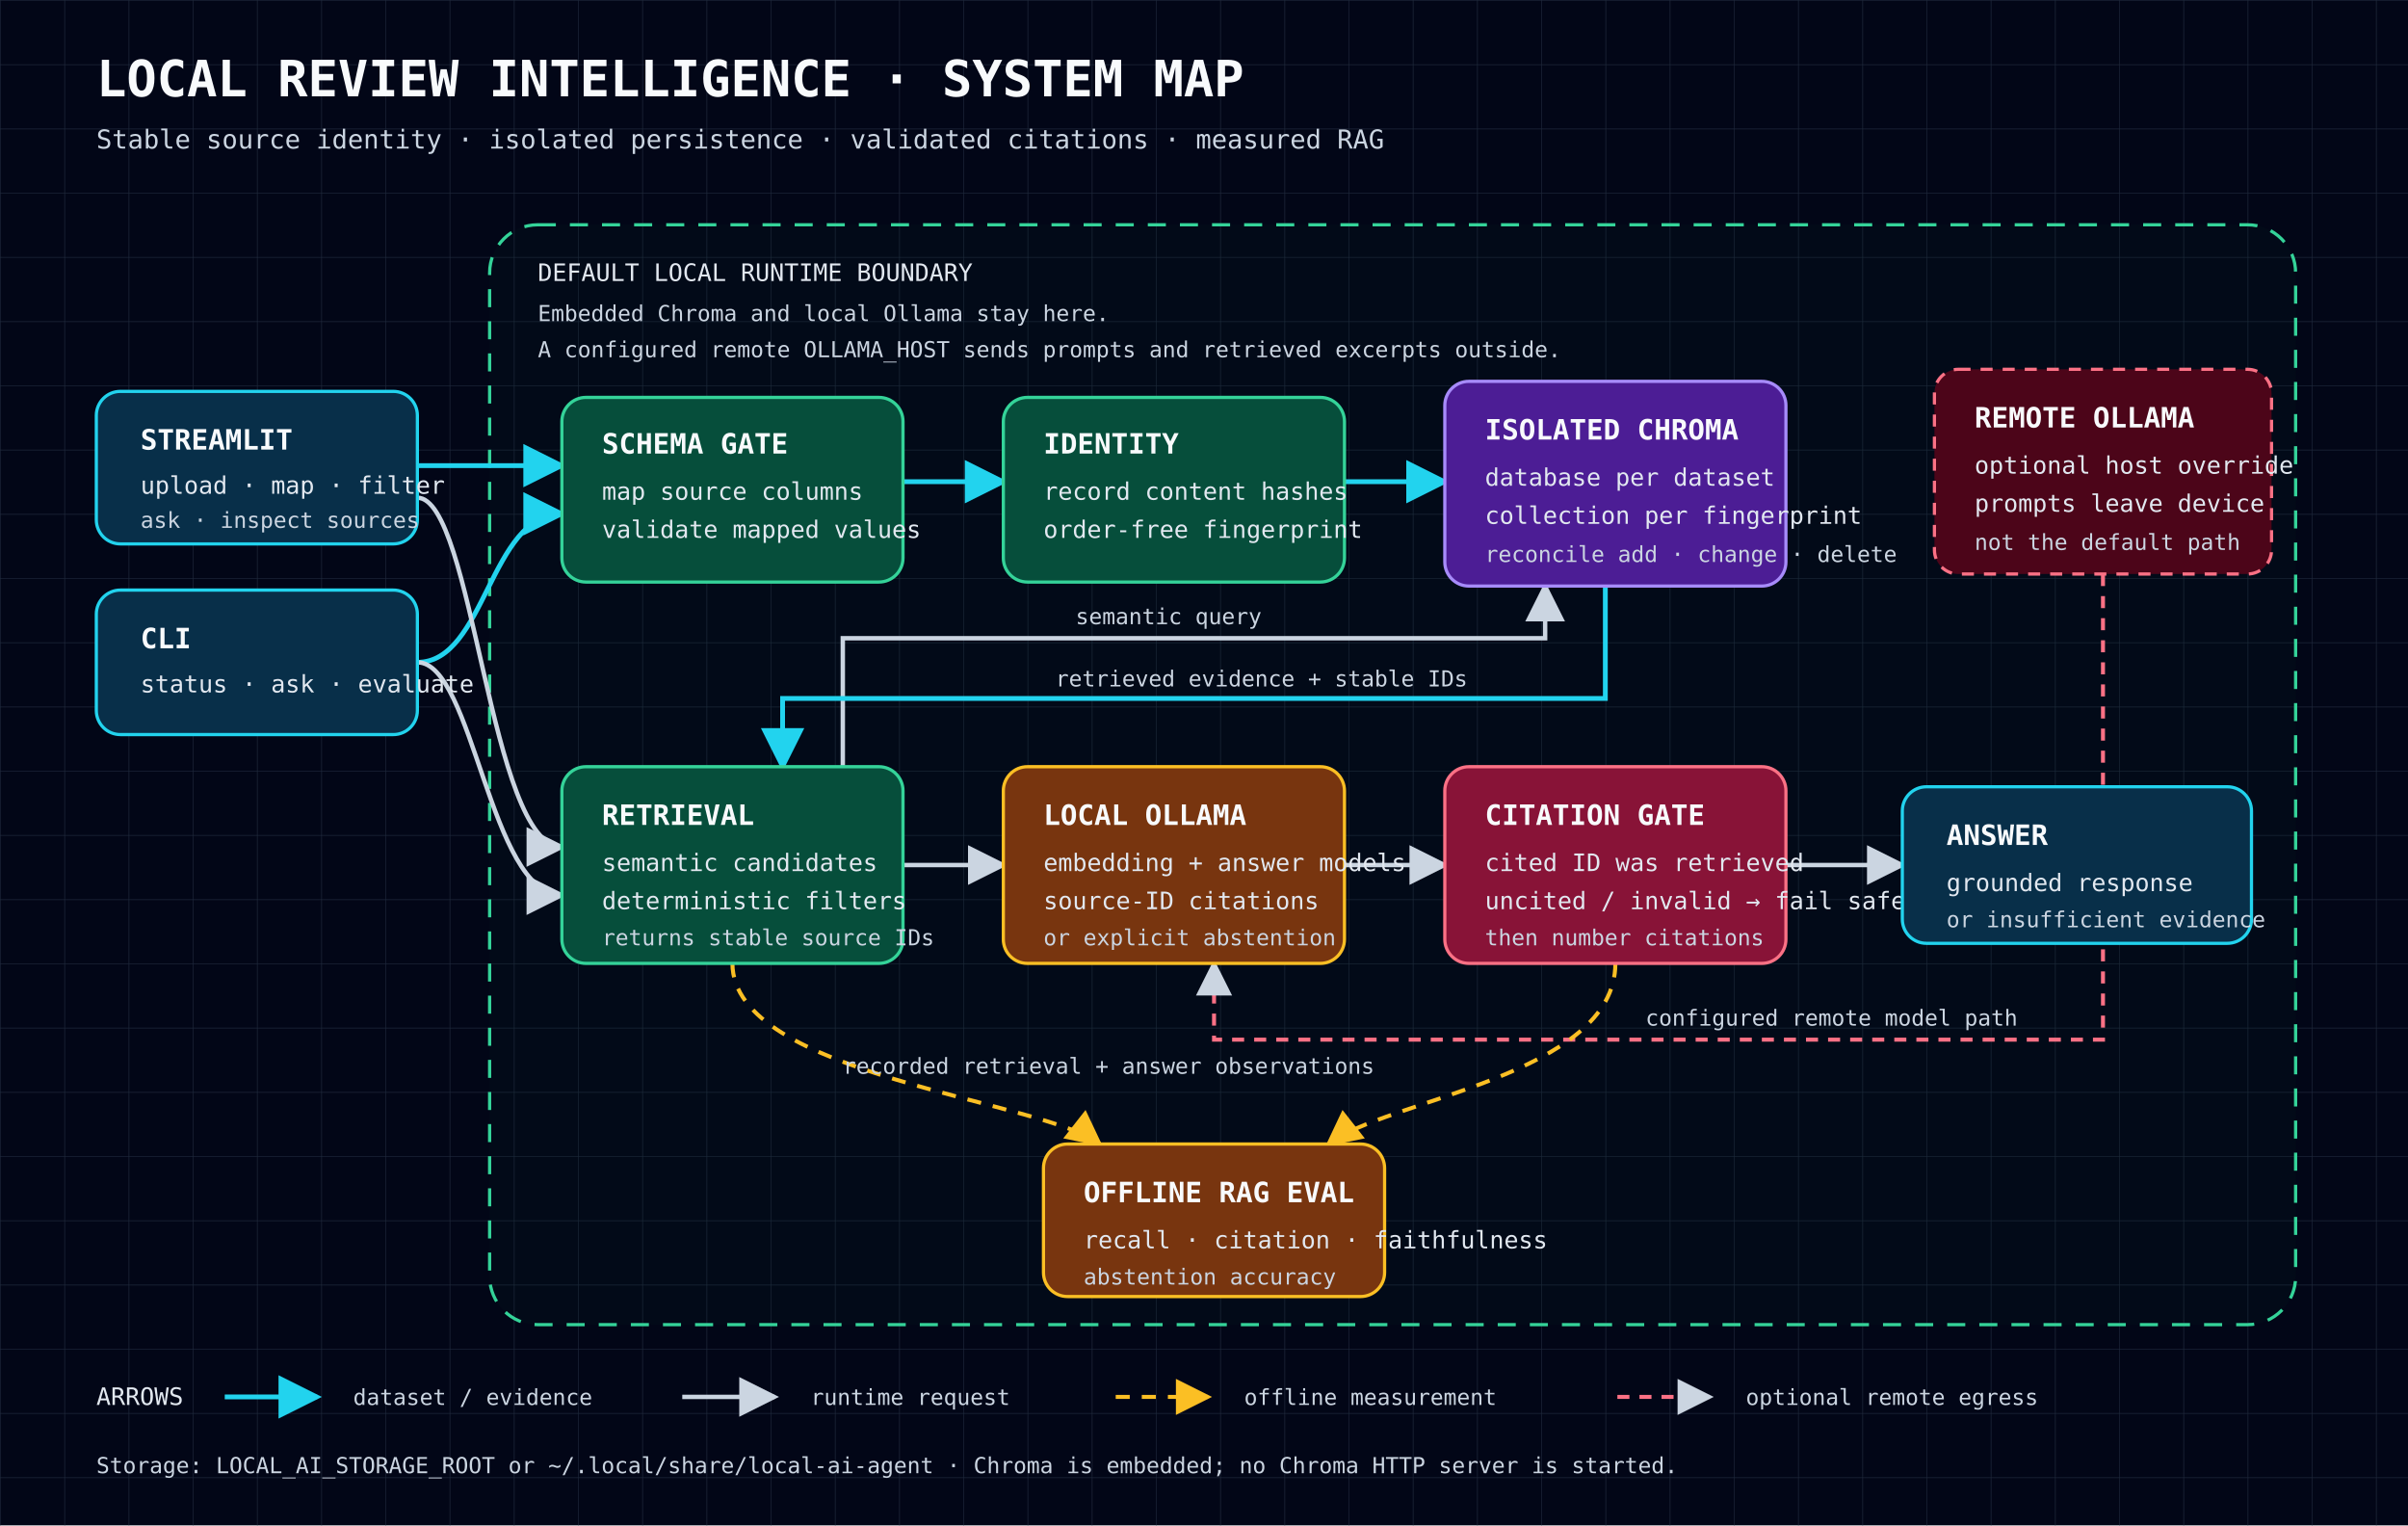
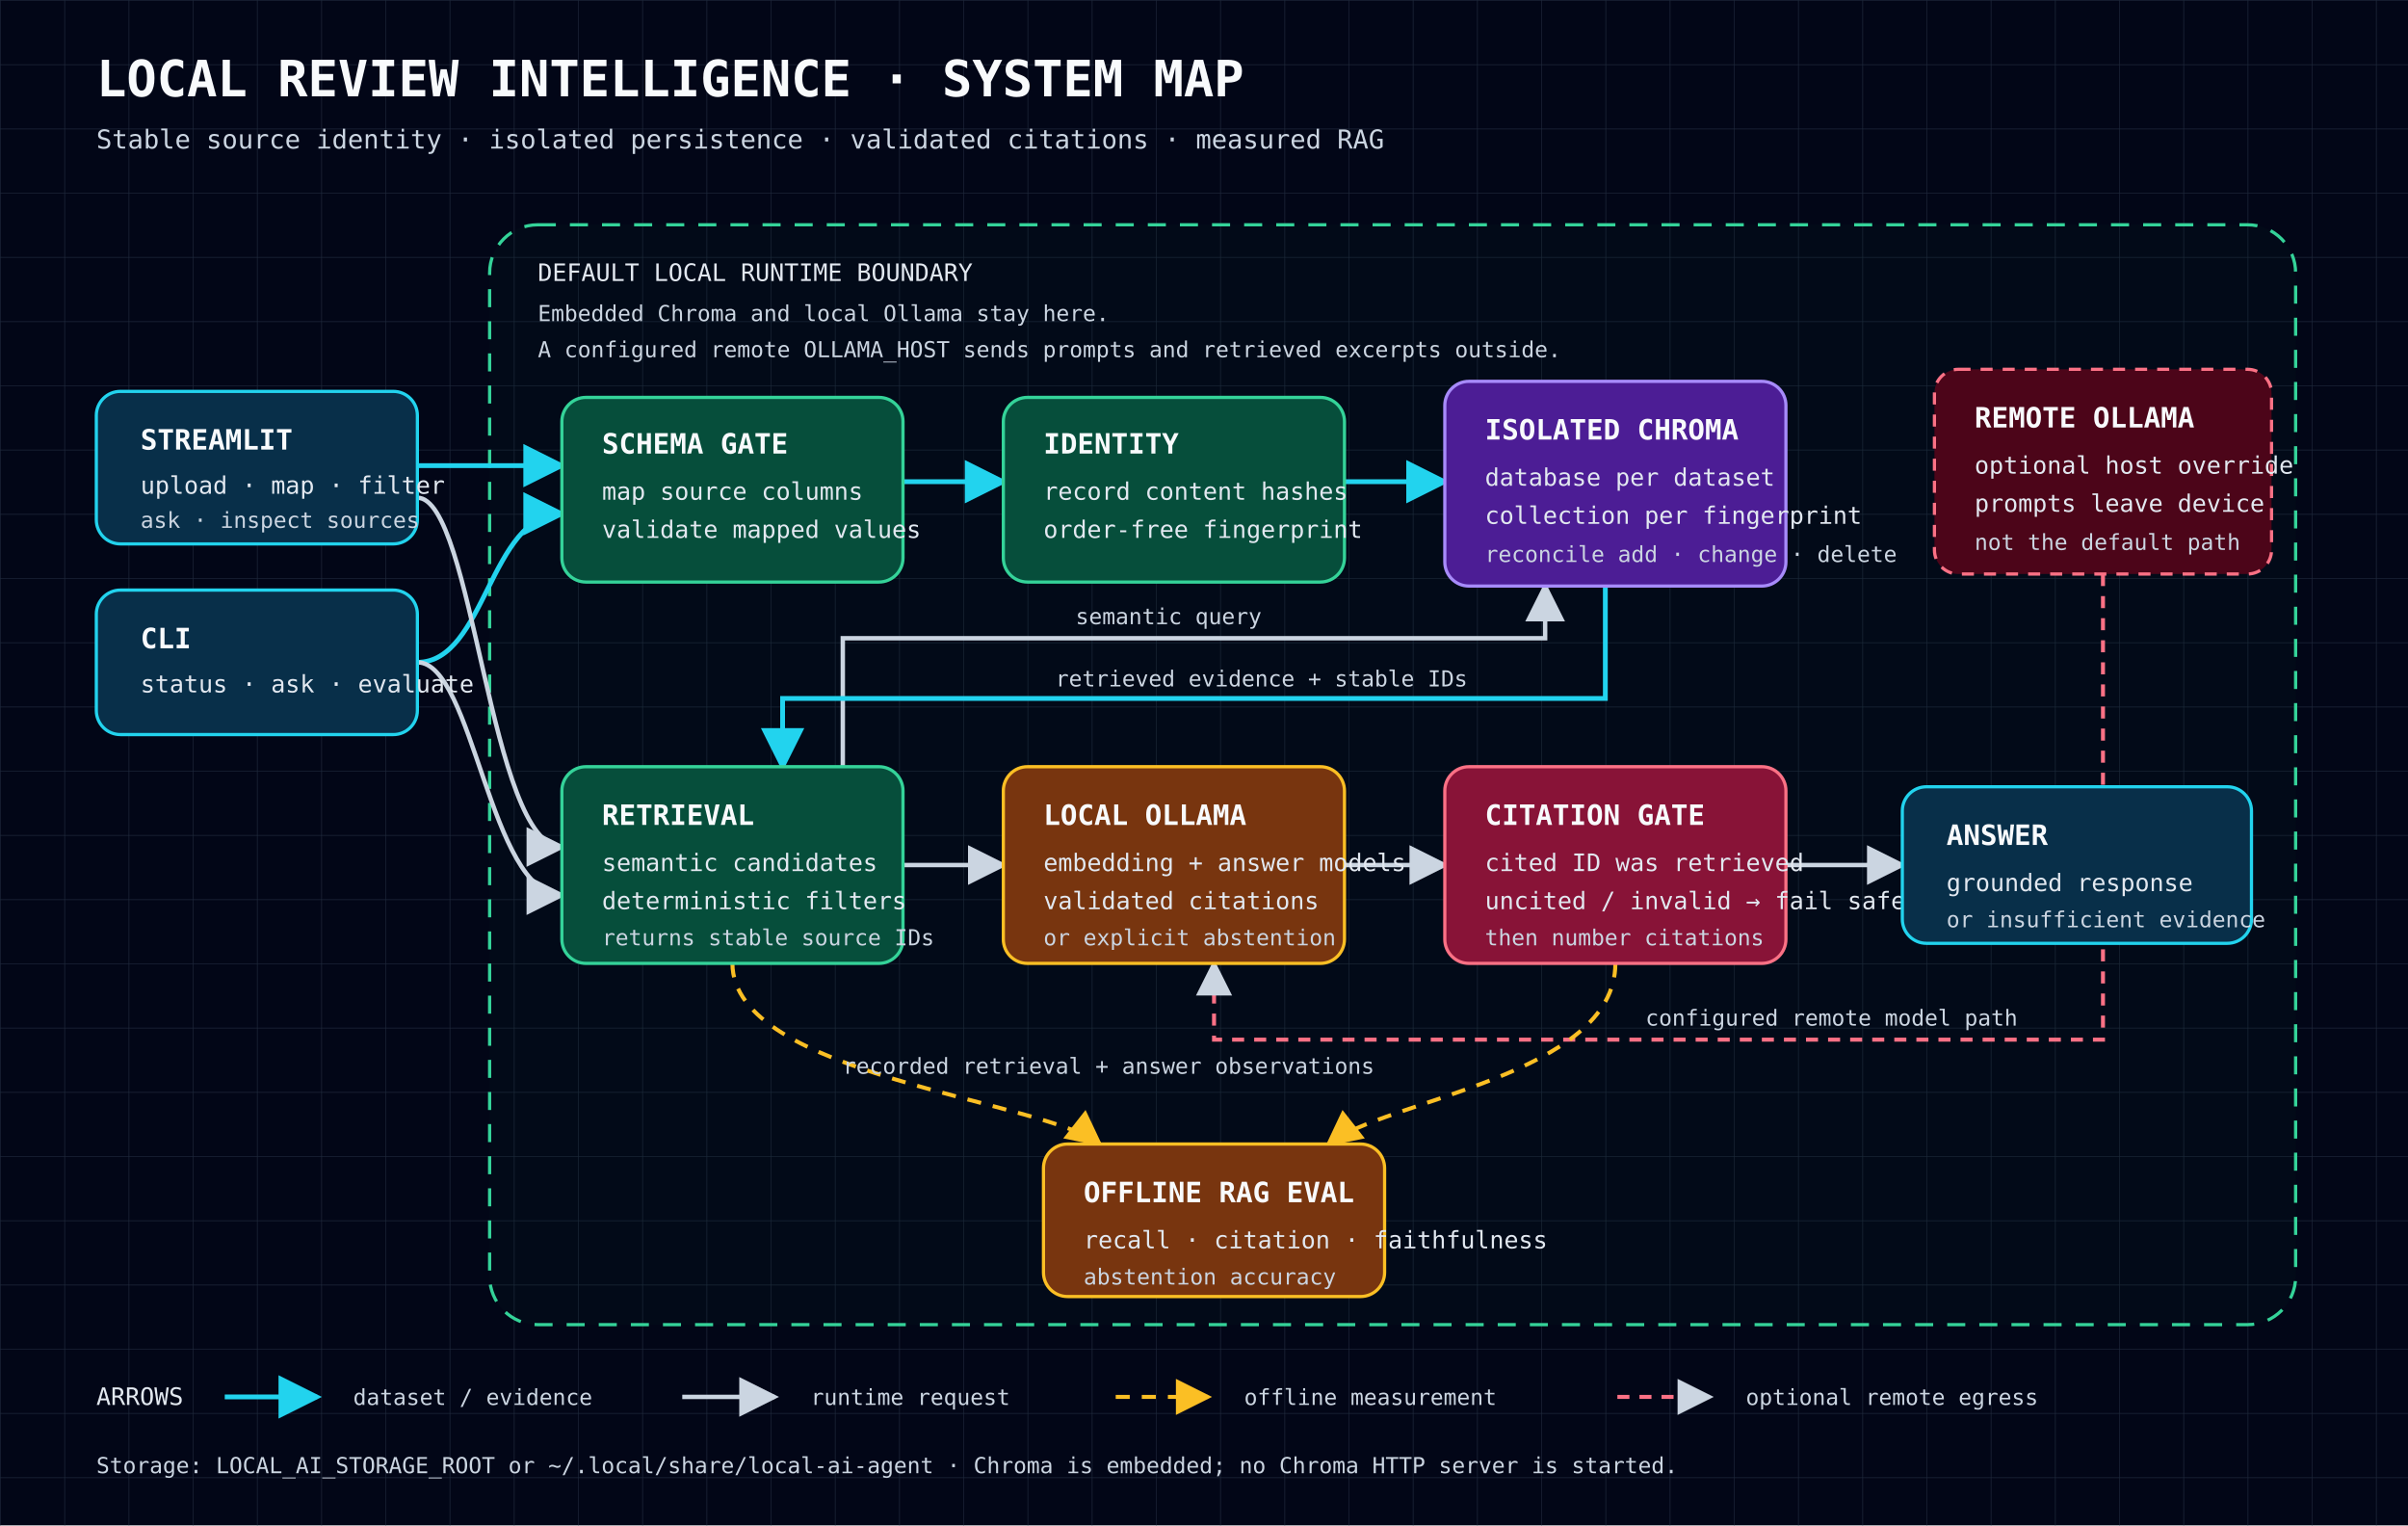
<svg xmlns="http://www.w3.org/2000/svg" viewBox="0 0 1200 760" role="img" aria-labelledby="title desc">
  <defs>
    <pattern id="grid" width="32" height="32" patternUnits="userSpaceOnUse">
      <path d="M32 0H0V32" fill="none" stroke="#1e293b" stroke-width="0.6" />
    </pattern>
    <marker id="grayArrow" markerWidth="9" markerHeight="9" refX="8" refY="4.5" orient="auto">
      <path d="M0 0L9 4.5L0 9Z" fill="#cbd5e1" />
    </marker>
    <marker id="cyanArrow" markerWidth="9" markerHeight="9" refX="8" refY="4.5" orient="auto">
      <path d="M0 0L9 4.5L0 9Z" fill="#22d3ee" />
    </marker>
    <marker id="amberArrow" markerWidth="9" markerHeight="9" refX="8" refY="4.5" orient="auto">
      <path d="M0 0L9 4.5L0 9Z" fill="#fbbf24" />
    </marker>
    <style>
      .title{font:700 25px ui-monospace,SFMono-Regular,Menlo,monospace;fill:#f8fafc}
      .sub{font:13px ui-monospace,SFMono-Regular,Menlo,monospace;fill:#cbd5e1}
      .label{font:700 14px ui-monospace,SFMono-Regular,Menlo,monospace;fill:#f8fafc}
      .small{font:12px ui-monospace,SFMono-Regular,Menlo,monospace;fill:#e2e8f0}
      .tiny{font:11px ui-monospace,SFMono-Regular,Menlo,monospace;fill:#cbd5e1}
      .data{fill:none;stroke:#22d3ee;stroke-width:2.4;marker-end:url(#cyanArrow)}
      .runtime{fill:none;stroke:#cbd5e1;stroke-width:2.2;marker-end:url(#grayArrow)}
      .offline{fill:none;stroke:#fbbf24;stroke-width:2;stroke-dasharray:7 6;marker-end:url(#amberArrow)}
      .remote{fill:none;stroke:#fb7185;stroke-width:2;stroke-dasharray:6 5;marker-end:url(#grayArrow)}
      .node{stroke-width:1.6;rx:12}
    </style>
  </defs>
  <rect width="1200" height="760" fill="#020617" />
  <rect width="1200" height="760" fill="url(#grid)" />
  <text x="48" y="48" class="title">LOCAL REVIEW INTELLIGENCE · SYSTEM MAP</text>
  <text x="48" y="74" class="sub">Stable source identity · isolated persistence · validated citations · measured RAG</text>
  <rect x="244" y="112" width="900" height="548" rx="24" fill="#052e261f" stroke="#34d399" stroke-width="1.6" stroke-dasharray="9 7" />
  <text x="268" y="140" class="small" fill="#6ee7b7">DEFAULT LOCAL RUNTIME BOUNDARY</text>
  <text x="268" y="160" class="tiny">Embedded Chroma and local Ollama stay here.</text>
  <text x="268" y="178" class="tiny">A configured remote OLLAMA_HOST sends prompts and retrieved excerpts outside.</text>
  <path d="M208 232H280" class="data" />
  <path d="M208 330C242 330 244 256 280 256" class="data" />
  <path d="M450 240H500" class="data" />
  <path d="M670 240H720" class="data" />
  <path d="M208 248C236 248 244 422 280 422" class="runtime" />
  <path d="M208 330C236 330 244 446 280 446" class="runtime" />
  <path d="M450 431H500" class="runtime" />
  <path d="M670 431H720" class="runtime" />
  <path d="M890 431H948" class="runtime" />
  <path d="M420 382V318H770V292" class="runtime" />
  <text x="536" y="311" class="tiny">semantic query</text>
  <path d="M800 292V348H390V382" class="data" />
  <text x="526" y="342" class="tiny">retrieved evidence + stable IDs</text>
  <path d="M1048 286V518H605V480" class="remote" />
  <text x="820" y="511" class="tiny" fill="#fda4af">configured remote model path</text>
  <path d="M365 480C365 536 520 548 548 570" class="offline" />
  <path d="M805 480C805 536 690 548 662 570" class="offline" />
  <text x="420" y="535" class="tiny" fill="#fde68a">recorded retrieval + answer observations</text>
  <rect x="48" y="195" width="160" height="76" class="node" fill="#082f49" stroke="#22d3ee" />
  <text x="70" y="224" class="label">STREAMLIT</text>
  <text x="70" y="246" class="small">upload · map · filter</text>
  <text x="70" y="263" class="tiny">ask · inspect sources</text>
  <rect x="48" y="294" width="160" height="72" class="node" fill="#082f49" stroke="#22d3ee" />
  <text x="70" y="323" class="label">CLI</text>
  <text x="70" y="345" class="small">status · ask · evaluate</text>
  <rect x="280" y="198" width="170" height="92" class="node" fill="#064e3b" stroke="#34d399" />
  <text x="300" y="226" class="label">SCHEMA GATE</text>
  <text x="300" y="249" class="small">map source columns</text>
  <text x="300" y="268" class="small">validate mapped values</text>
  <rect x="500" y="198" width="170" height="92" class="node" fill="#064e3b" stroke="#34d399" />
  <text x="520" y="226" class="label">IDENTITY</text>
  <text x="520" y="249" class="small">record content hashes</text>
  <text x="520" y="268" class="small">order-free fingerprint</text>
  <rect x="720" y="190" width="170" height="102" class="node" fill="#4c1d95" stroke="#a78bfa" />
  <text x="740" y="219" class="label">ISOLATED CHROMA</text>
  <text x="740" y="242" class="small">database per dataset</text>
  <text x="740" y="261" class="small">collection per fingerprint</text>
  <text x="740" y="280" class="tiny">reconcile add · change · delete</text>
  <rect x="964" y="184" width="168" height="102" class="node" fill="#4c0519" stroke="#fb7185" stroke-dasharray="6 5" />
  <text x="984" y="213" class="label">REMOTE OLLAMA</text>
  <text x="984" y="236" class="small">optional host override</text>
  <text x="984" y="255" class="small">prompts leave device</text>
  <text x="984" y="274" class="tiny">not the default path</text>
  <rect x="280" y="382" width="170" height="98" class="node" fill="#064e3b" stroke="#34d399" />
  <text x="300" y="411" class="label">RETRIEVAL</text>
  <text x="300" y="434" class="small">semantic candidates</text>
  <text x="300" y="453" class="small">deterministic filters</text>
  <text x="300" y="471" class="tiny">returns stable source IDs</text>
  <rect x="500" y="382" width="170" height="98" class="node" fill="#78350f" stroke="#fbbf24" />
  <text x="520" y="411" class="label">LOCAL OLLAMA</text>
  <text x="520" y="434" class="small">embedding + answer models</text>
-   <text x="520" y="453" class="small">source-ID citations</text>
+   <text x="520" y="453" class="small">validated citations</text>
  <text x="520" y="471" class="tiny">or explicit abstention</text>
  <rect x="720" y="382" width="170" height="98" class="node" fill="#881337" stroke="#fb7185" />
  <text x="740" y="411" class="label">CITATION GATE</text>
  <text x="740" y="434" class="small">cited ID was retrieved</text>
  <text x="740" y="453" class="small">uncited / invalid → fail safe</text>
  <text x="740" y="471" class="tiny">then number citations</text>
  <rect x="948" y="392" width="174" height="78" class="node" fill="#082f49" stroke="#22d3ee" />
  <text x="970" y="421" class="label">ANSWER</text>
  <text x="970" y="444" class="small">grounded response</text>
  <text x="970" y="462" class="tiny">or insufficient evidence</text>
  <rect x="520" y="570" width="170" height="76" class="node" fill="#78350f" stroke="#fbbf24" />
  <text x="540" y="599" class="label">OFFLINE RAG EVAL</text>
  <text x="540" y="622" class="small">recall · citation · faithfulness</text>
  <text x="540" y="640" class="tiny">abstention accuracy</text>
  <text x="48" y="700" class="small">ARROWS</text>
  <line x1="112" y1="696" x2="158" y2="696" class="data" />
  <text x="176" y="700" class="tiny">dataset / evidence</text>
  <line x1="340" y1="696" x2="386" y2="696" class="runtime" />
  <text x="404" y="700" class="tiny">runtime request</text>
  <line x1="556" y1="696" x2="602" y2="696" class="offline" />
  <text x="620" y="700" class="tiny">offline measurement</text>
  <line x1="806" y1="696" x2="852" y2="696" class="remote" />
  <text x="870" y="700" class="tiny">optional remote egress</text>
  <text x="48" y="734" class="tiny">Storage: LOCAL_AI_STORAGE_ROOT or ~/.local/share/local-ai-agent · Chroma is embedded; no Chroma HTTP server is started.</text>
</svg>
